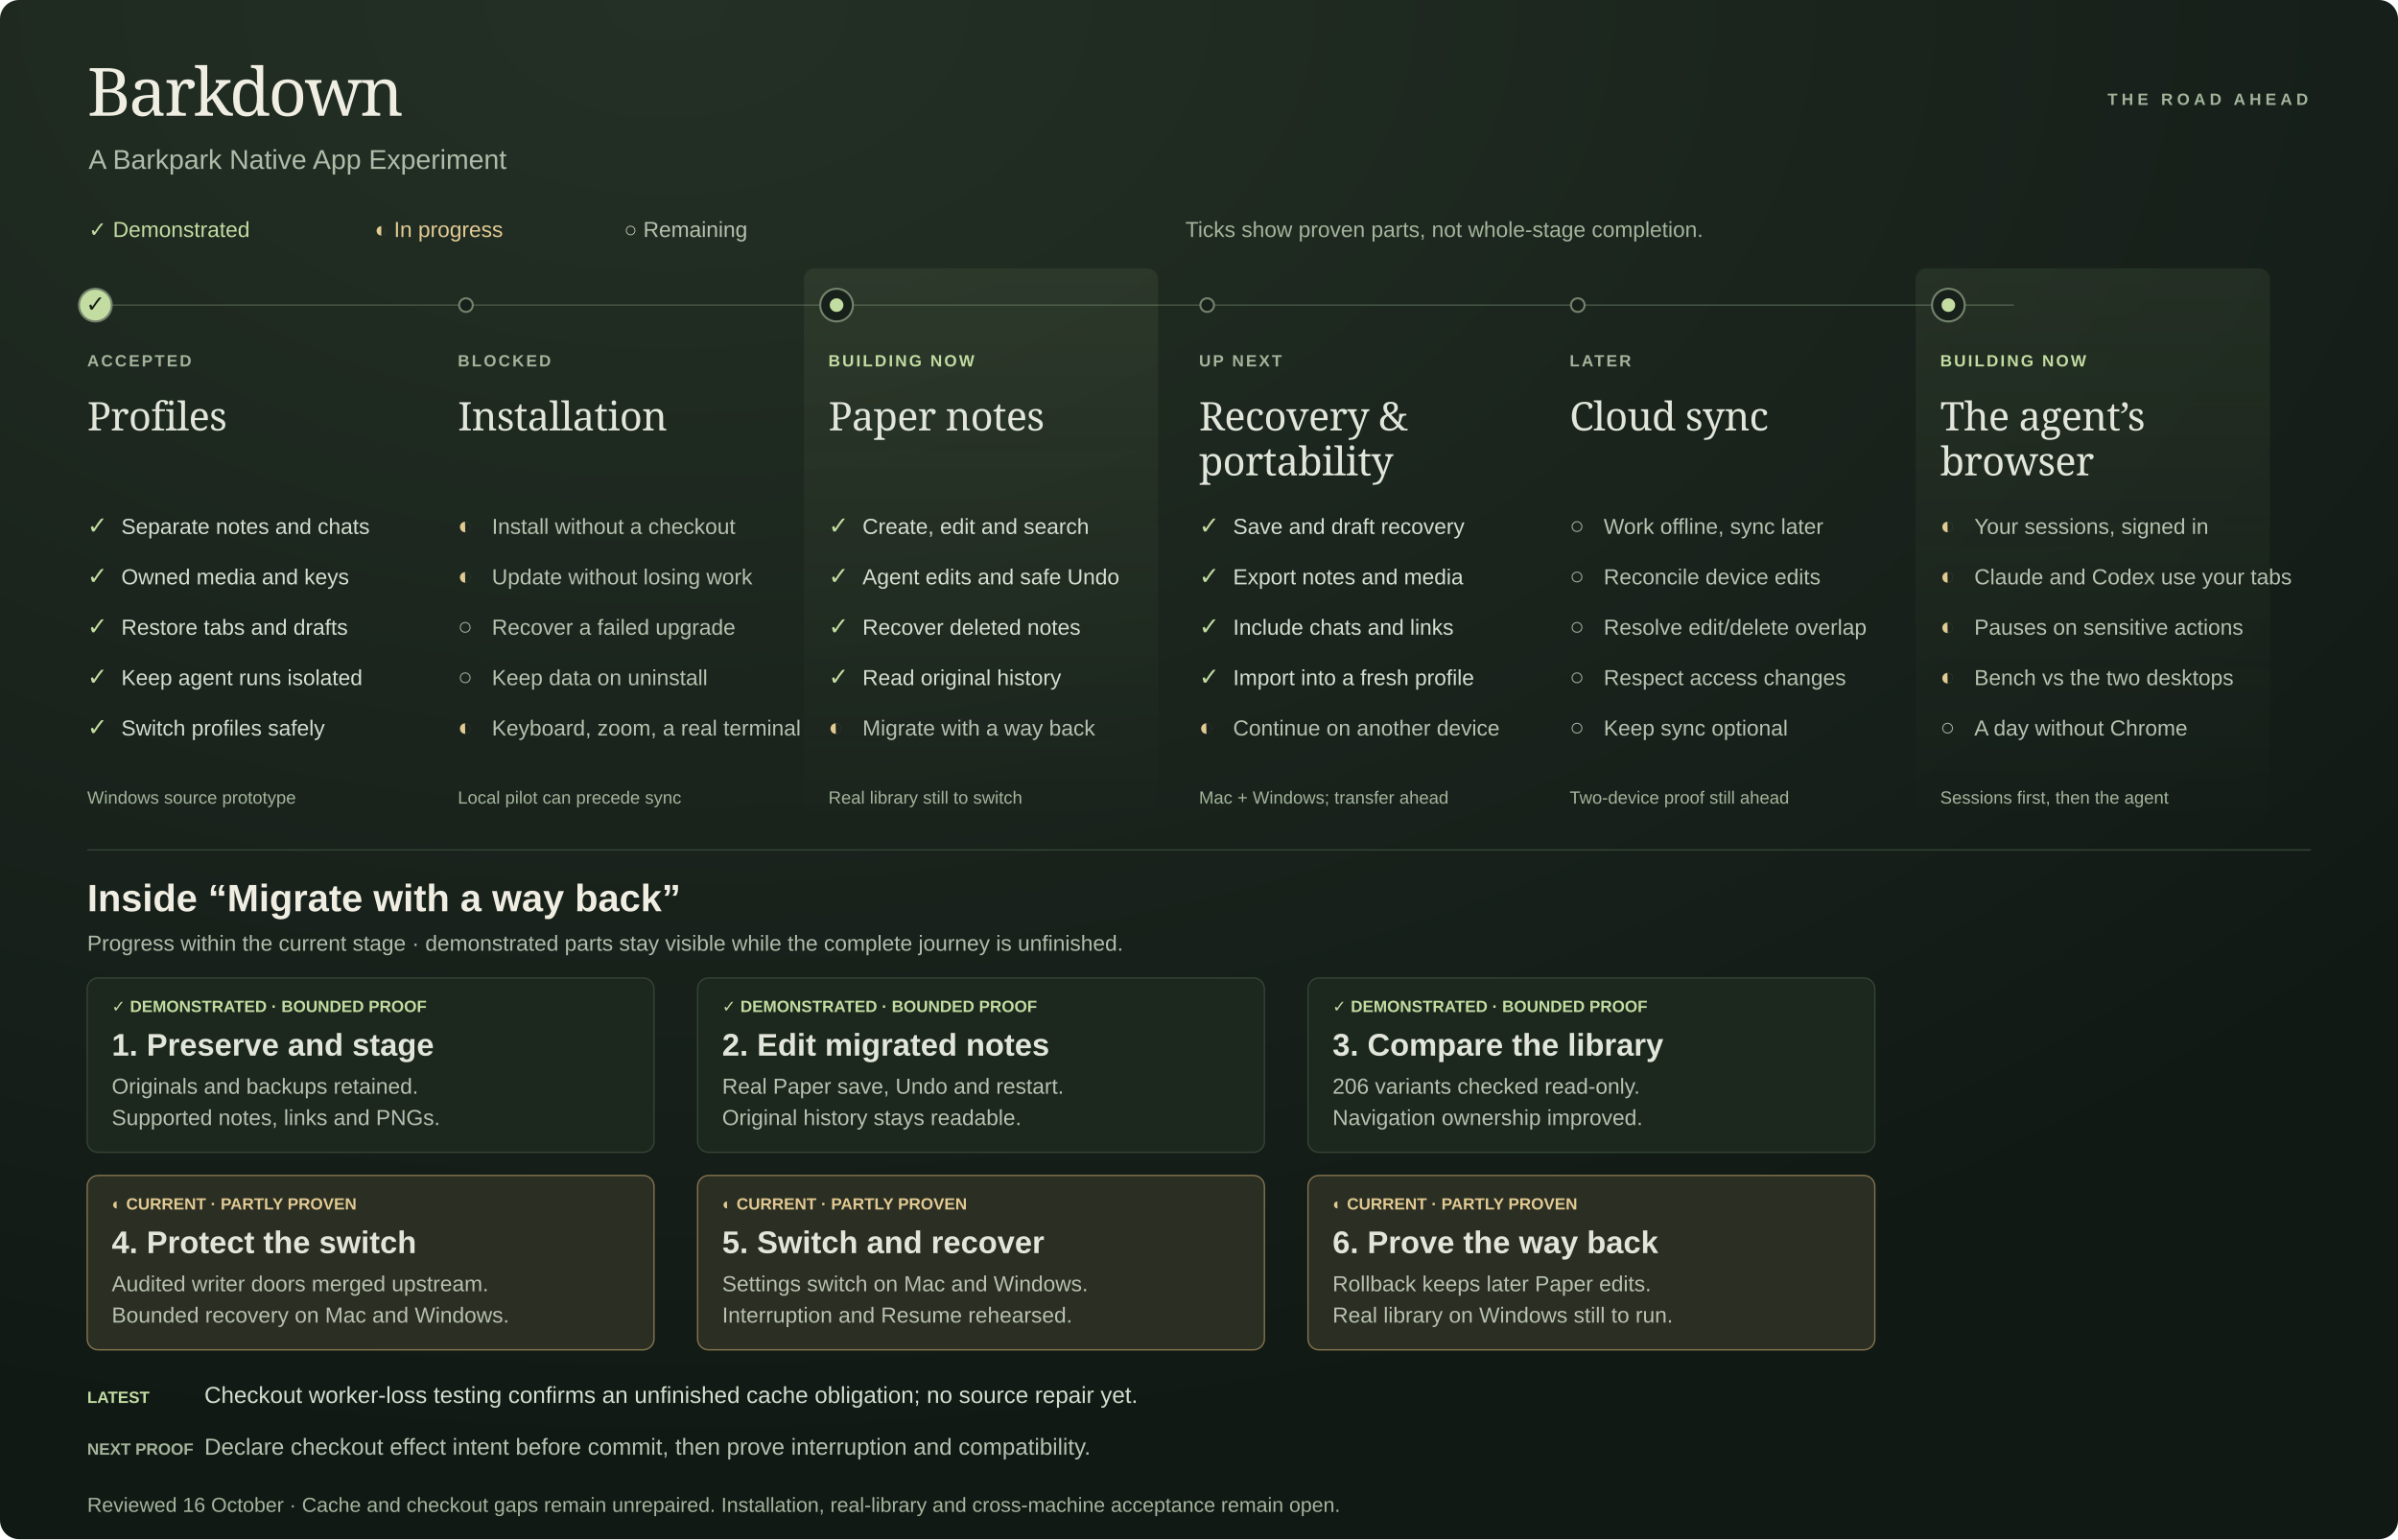
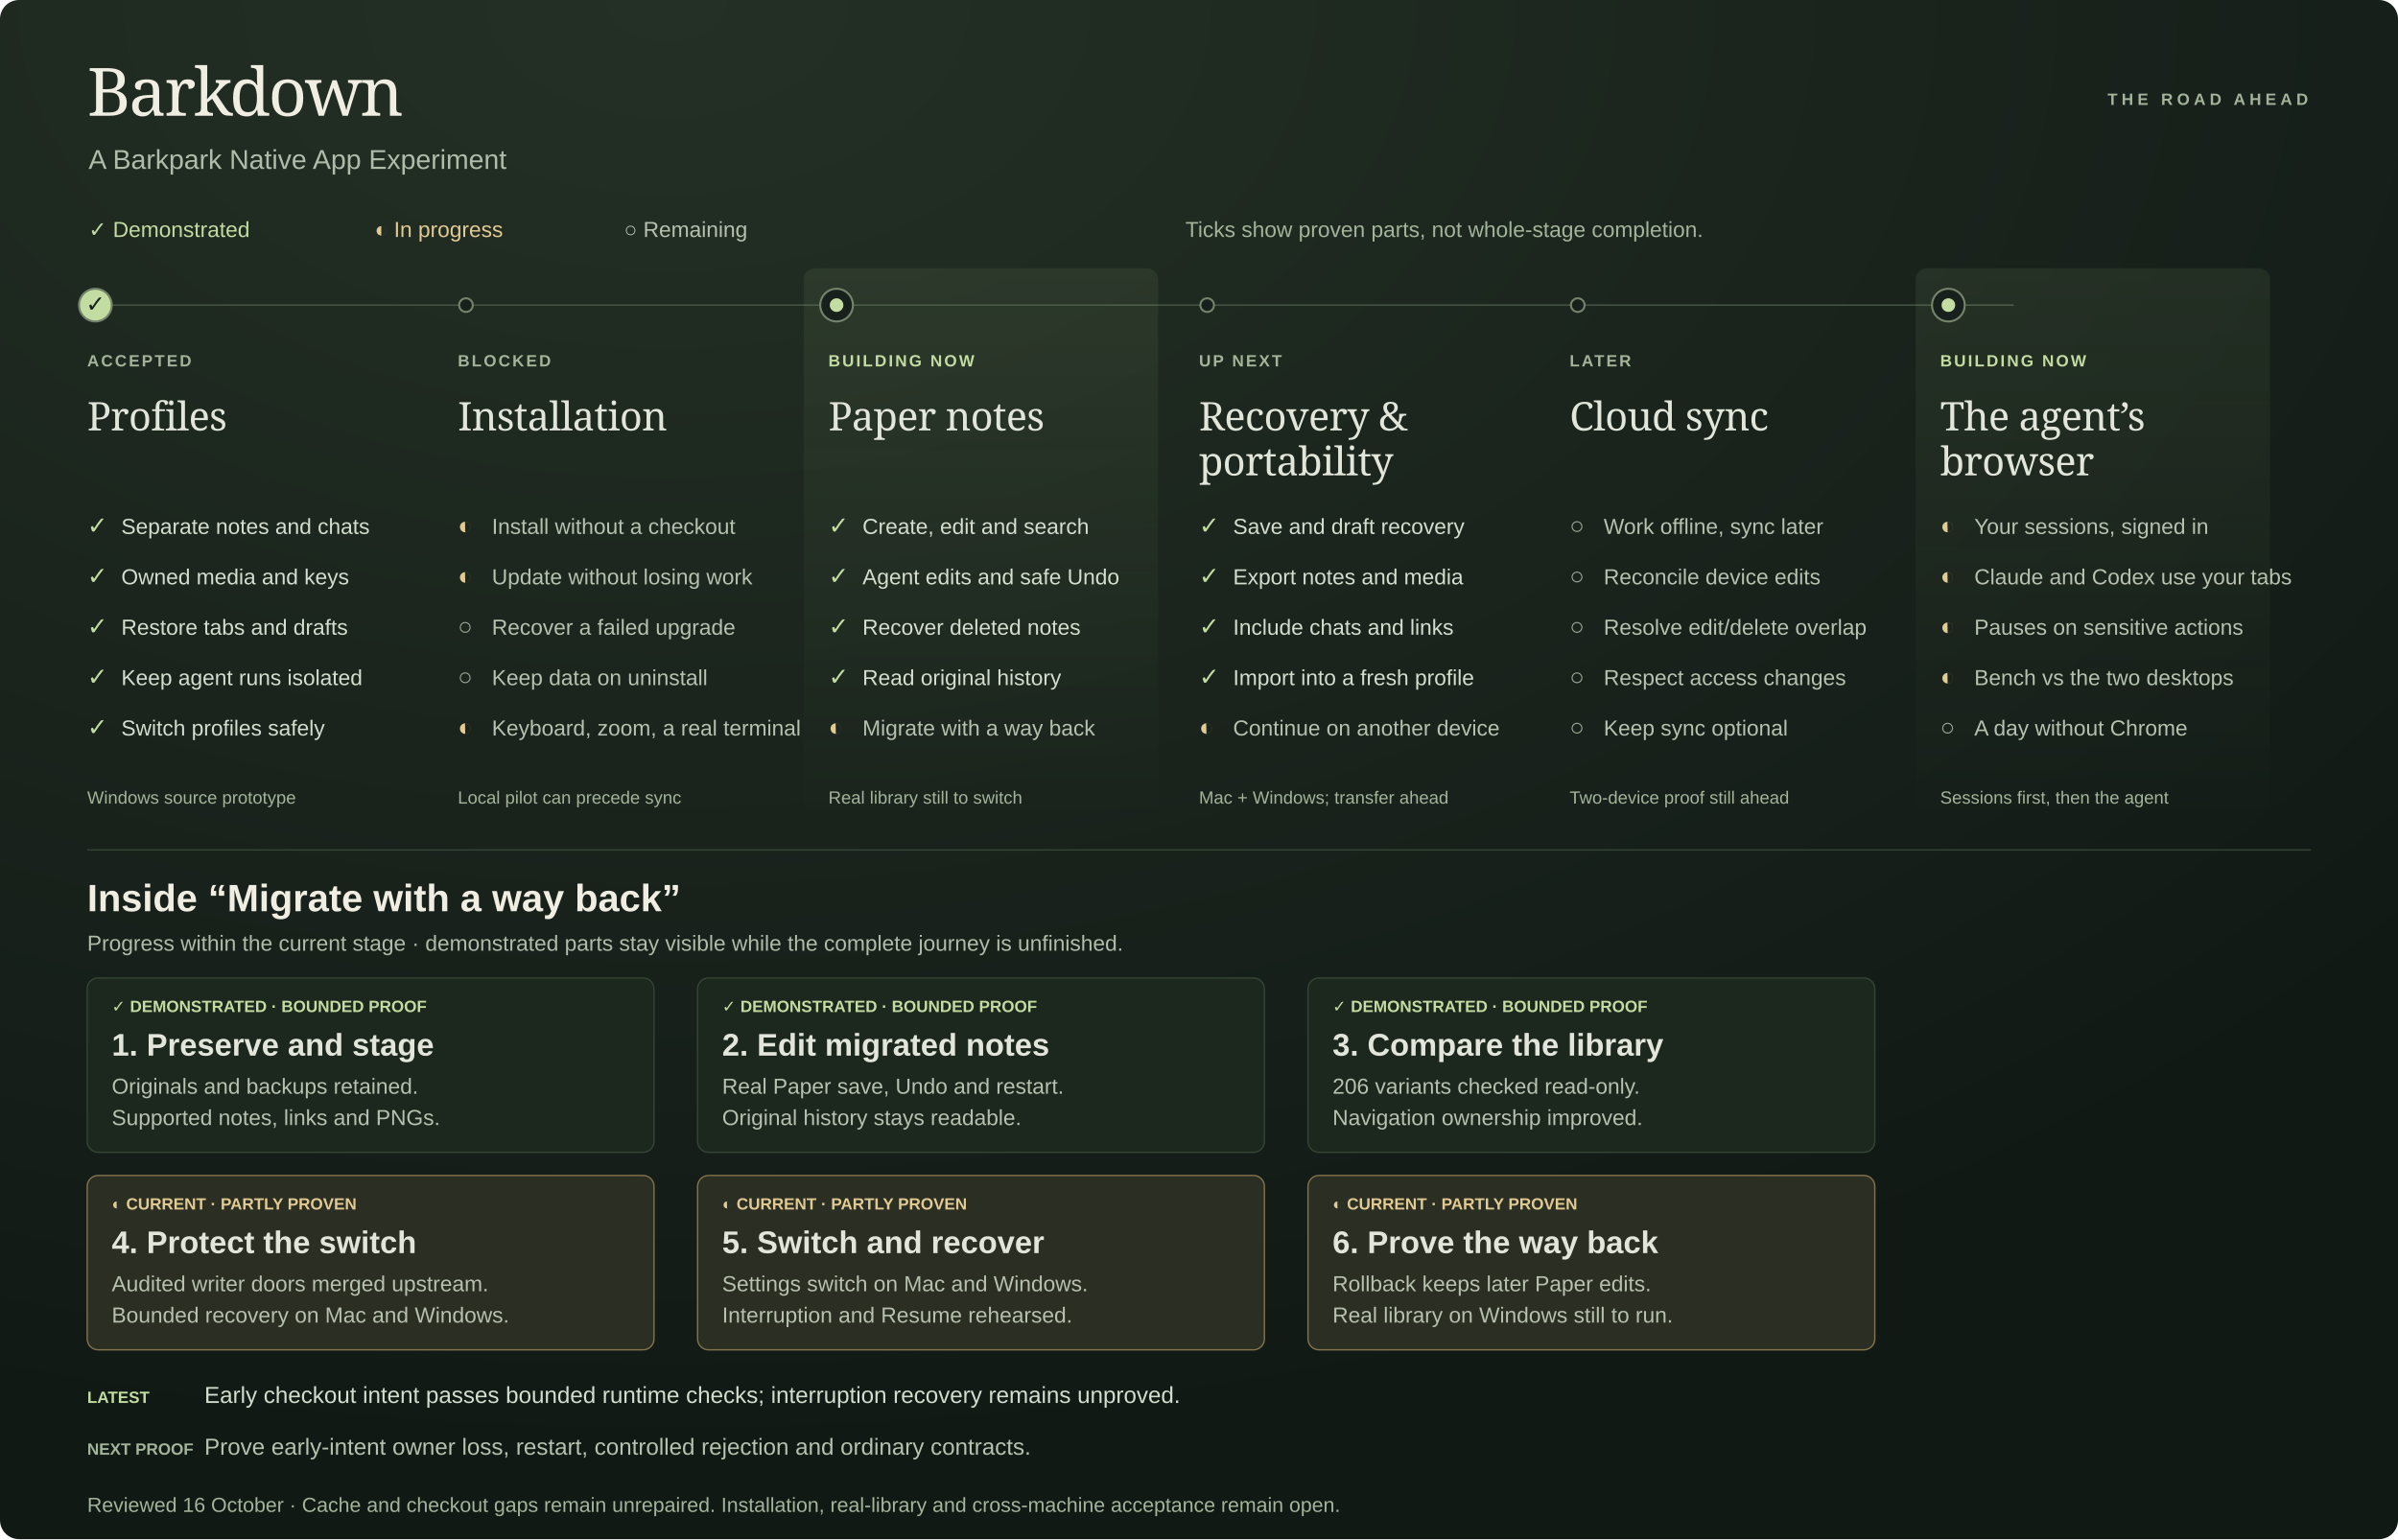
<svg xmlns="http://www.w3.org/2000/svg" width="1760" height="1130" viewBox="0 0 1760 1130" role="img" aria-labelledby="title desc">
  <defs>
    <radialGradient id="background" cx="28%" cy="0%" r="95%">
      <stop stop-color="#243025" />
      <stop offset="1" stop-color="#111915" />
    </radialGradient>
    <linearGradient id="focus" x2="0" y2="1">
      <stop stop-color="#a9c787" stop-opacity=".09" />
      <stop offset="1" stop-color="#a9c787" stop-opacity="0" />
    </linearGradient>
  </defs>
  <g font-family="Segoe UI, Arial, sans-serif">
    <rect width="1760" height="1130" rx="14" fill="url(#background)" />
    <text x="64" y="85" font-family="Georgia, serif" font-size="49" letter-spacing="-1.5" fill="#f0eee2">Barkdown</text>
    <text x="65" y="124" font-size="20" fill="#afbcaa" font-weight="400">A Barkpark Native App Experiment</text>
    <text x="1694" y="77" text-anchor="end" font-size="12" font-weight="600" letter-spacing="3" fill="#a3b49b">THE ROAD AHEAD</text>
    <text x="65" y="174" font-size="16" fill="#c2dca1" font-weight="400">✓  Demonstrated</text>
    <text x="275" y="174" font-size="16" fill="#e2ca93" font-weight="400">◐  In progress</text>
    <text x="458" y="174" font-size="16" fill="#b6c1af" font-weight="400">○  Remaining</text>
    <text x="870" y="174" font-size="16" fill="#a3b49b" font-weight="400">Ticks show proven parts, not whole-stage completion.</text>
    <path d="M70 224H1478" stroke="#475747" stroke-width="1" />
    <g data-phase="P1">
      <circle cx="70" cy="224" r="12" fill="#c2dca1" stroke="#73836c" stroke-width="1.5" />
      <text x="63" y="229" font-size="17" fill="#17201a" font-weight="600">✓</text>
      <text x="64" y="269" font-size="12" letter-spacing="1.5" font-weight="600" fill="#a3b49b">ACCEPTED</text>
      <text x="64" y="316" dy="0" font-family="Georgia, serif" font-size="29" letter-spacing="-.4" fill="#e2e6da">Profiles</text>
      <text x="64" y="392" font-size="18" fill="#c2dca1" font-weight="600">✓</text>
      <text x="89" y="392" font-size="16" fill="#d4ddce" font-weight="400">Separate notes and chats</text>
      <text x="64" y="429" font-size="18" fill="#c2dca1" font-weight="600">✓</text>
      <text x="89" y="429" font-size="16" fill="#d4ddce" font-weight="400">Owned media and keys</text>
      <text x="64" y="466" font-size="18" fill="#c2dca1" font-weight="600">✓</text>
      <text x="89" y="466" font-size="16" fill="#d4ddce" font-weight="400">Restore tabs and drafts</text>
      <text x="64" y="503" font-size="18" fill="#c2dca1" font-weight="600">✓</text>
      <text x="89" y="503" font-size="16" fill="#d4ddce" font-weight="400">Keep agent runs isolated</text>
      <text x="64" y="540" font-size="18" fill="#c2dca1" font-weight="600">✓</text>
      <text x="89" y="540" font-size="16" fill="#d4ddce" font-weight="400">Switch profiles safely</text>
      <text x="64" y="590" font-size="13" fill="#a3b49b" font-weight="400">Windows source prototype</text>
    </g>
    <g data-phase="P5">
      <circle cx="342" cy="224" r="5" fill="#17201a" stroke="#73836c" stroke-width="1.5" />
      <text x="336" y="269" font-size="12" letter-spacing="1.5" font-weight="600" fill="#a3b49b">BLOCKED</text>
      <text x="336" y="316" dy="0" font-family="Georgia, serif" font-size="29" letter-spacing="-.4" fill="#e2e6da">Installation</text>
      <text x="336" y="392" font-size="18" fill="#e2ca93" font-weight="600">◐</text>
      <text x="361" y="392" font-size="16" fill="#b6c1af" font-weight="400">Install without a checkout</text>
      <text x="336" y="429" font-size="18" fill="#e2ca93" font-weight="600">◐</text>
      <text x="361" y="429" font-size="16" fill="#b6c1af" font-weight="400">Update without losing work</text>
      <text x="336" y="466" font-size="18" fill="#9fac99" font-weight="600">○</text>
      <text x="361" y="466" font-size="16" fill="#b6c1af" font-weight="400">Recover a failed upgrade</text>
      <text x="336" y="503" font-size="18" fill="#9fac99" font-weight="600">○</text>
      <text x="361" y="503" font-size="16" fill="#b6c1af" font-weight="400">Keep data on uninstall</text>
      <text x="336" y="540" font-size="18" fill="#e2ca93" font-weight="600">◐</text>
      <text x="361" y="540" font-size="16" fill="#b6c1af" font-weight="400">Keyboard, zoom, a real terminal</text>
      <text x="336" y="590" font-size="13" fill="#a3b49b" font-weight="400">Local pilot can precede sync</text>
    </g>
    <g data-phase="P2">
      <rect x="590" y="197" width="260" height="410" rx="8" fill="url(#focus)" />
      <circle cx="614" cy="224" r="12" fill="#17201a" stroke="#73836c" stroke-width="1.5" />
      <circle cx="614" cy="224" r="5" fill="#c2dca1" />
      <text x="608" y="269" font-size="12" letter-spacing="1.5" font-weight="600" fill="#c2dca1">BUILDING NOW</text>
      <text x="608" y="316" dy="0" font-family="Georgia, serif" font-size="29" letter-spacing="-.4" fill="#e2e6da">Paper notes</text>
      <text x="608" y="392" font-size="18" fill="#c2dca1" font-weight="600">✓</text>
      <text x="633" y="392" font-size="16" fill="#d4ddce" font-weight="400">Create, edit and search</text>
      <text x="608" y="429" font-size="18" fill="#c2dca1" font-weight="600">✓</text>
      <text x="633" y="429" font-size="16" fill="#d4ddce" font-weight="400">Agent edits and safe Undo</text>
      <text x="608" y="466" font-size="18" fill="#c2dca1" font-weight="600">✓</text>
      <text x="633" y="466" font-size="16" fill="#d4ddce" font-weight="400">Recover deleted notes</text>
      <text x="608" y="503" font-size="18" fill="#c2dca1" font-weight="600">✓</text>
      <text x="633" y="503" font-size="16" fill="#d4ddce" font-weight="400">Read original history</text>
      <text x="608" y="540" font-size="18" fill="#e2ca93" font-weight="600">◐</text>
      <text x="633" y="540" font-size="16" fill="#b6c1af" font-weight="400">Migrate with a way back</text>
      <text x="608" y="590" font-size="13" fill="#a3b49b" font-weight="400">Real library still to switch</text>
    </g>
    <g data-phase="P3">
      <circle cx="886" cy="224" r="5" fill="#17201a" stroke="#73836c" stroke-width="1.5" />
      <text x="880" y="269" font-size="12" letter-spacing="1.5" font-weight="600" fill="#a3b49b">UP NEXT</text>
      <text x="880" y="316" dy="0" font-family="Georgia, serif" font-size="29" letter-spacing="-.4" fill="#e2e6da">Recovery &amp;</text>
      <text x="880" y="316" dy="33" font-family="Georgia, serif" font-size="29" letter-spacing="-.4" fill="#e2e6da">portability</text>
      <text x="880" y="392" font-size="18" fill="#c2dca1" font-weight="600">✓</text>
      <text x="905" y="392" font-size="16" fill="#d4ddce" font-weight="400">Save and draft recovery</text>
      <text x="880" y="429" font-size="18" fill="#c2dca1" font-weight="600">✓</text>
      <text x="905" y="429" font-size="16" fill="#d4ddce" font-weight="400">Export notes and media</text>
      <text x="880" y="466" font-size="18" fill="#c2dca1" font-weight="600">✓</text>
      <text x="905" y="466" font-size="16" fill="#d4ddce" font-weight="400">Include chats and links</text>
      <text x="880" y="503" font-size="18" fill="#c2dca1" font-weight="600">✓</text>
      <text x="905" y="503" font-size="16" fill="#d4ddce" font-weight="400">Import into a fresh profile</text>
      <text x="880" y="540" font-size="18" fill="#e2ca93" font-weight="600">◐</text>
      <text x="905" y="540" font-size="16" fill="#b6c1af" font-weight="400">Continue on another device</text>
      <text x="880" y="590" font-size="13" fill="#a3b49b" font-weight="400">Mac + Windows; transfer ahead</text>
    </g>
    <g data-phase="P4">
      <circle cx="1158" cy="224" r="5" fill="#17201a" stroke="#73836c" stroke-width="1.5" />
      <text x="1152" y="269" font-size="12" letter-spacing="1.5" font-weight="600" fill="#a3b49b">LATER</text>
      <text x="1152" y="316" dy="0" font-family="Georgia, serif" font-size="29" letter-spacing="-.4" fill="#e2e6da">Cloud sync</text>
      <text x="1152" y="392" font-size="18" fill="#9fac99" font-weight="600">○</text>
      <text x="1177" y="392" font-size="16" fill="#b6c1af" font-weight="400">Work offline, sync later</text>
      <text x="1152" y="429" font-size="18" fill="#9fac99" font-weight="600">○</text>
      <text x="1177" y="429" font-size="16" fill="#b6c1af" font-weight="400">Reconcile device edits</text>
      <text x="1152" y="466" font-size="18" fill="#9fac99" font-weight="600">○</text>
      <text x="1177" y="466" font-size="16" fill="#b6c1af" font-weight="400">Resolve edit/delete overlap</text>
      <text x="1152" y="503" font-size="18" fill="#9fac99" font-weight="600">○</text>
      <text x="1177" y="503" font-size="16" fill="#b6c1af" font-weight="400">Respect access changes</text>
      <text x="1152" y="540" font-size="18" fill="#9fac99" font-weight="600">○</text>
      <text x="1177" y="540" font-size="16" fill="#b6c1af" font-weight="400">Keep sync optional</text>
      <text x="1152" y="590" font-size="13" fill="#a3b49b" font-weight="400">Two-device proof still ahead</text>
    </g>
    <g data-phase="P6">
      <rect x="1406" y="197" width="260" height="410" rx="8" fill="url(#focus)" />
      <circle cx="1430" cy="224" r="12" fill="#17201a" stroke="#73836c" stroke-width="1.5" />
      <circle cx="1430" cy="224" r="5" fill="#c2dca1" />
      <text x="1424" y="269" font-size="12" letter-spacing="1.5" font-weight="600" fill="#c2dca1">BUILDING NOW</text>
      <text x="1424" y="316" dy="0" font-family="Georgia, serif" font-size="29" letter-spacing="-.4" fill="#e2e6da">The agent’s</text>
      <text x="1424" y="316" dy="33" font-family="Georgia, serif" font-size="29" letter-spacing="-.4" fill="#e2e6da">browser</text>
      <text x="1424" y="392" font-size="18" fill="#e2ca93" font-weight="600">◐</text>
      <text x="1449" y="392" font-size="16" fill="#b6c1af" font-weight="400">Your sessions, signed in</text>
      <text x="1424" y="429" font-size="18" fill="#e2ca93" font-weight="600">◐</text>
      <text x="1449" y="429" font-size="16" fill="#b6c1af" font-weight="400">Claude and Codex use your tabs</text>
      <text x="1424" y="466" font-size="18" fill="#e2ca93" font-weight="600">◐</text>
      <text x="1449" y="466" font-size="16" fill="#b6c1af" font-weight="400">Pauses on sensitive actions</text>
      <text x="1424" y="503" font-size="18" fill="#e2ca93" font-weight="600">◐</text>
      <text x="1449" y="503" font-size="16" fill="#b6c1af" font-weight="400">Bench vs the two desktops</text>
      <text x="1424" y="540" font-size="18" fill="#9fac99" font-weight="600">○</text>
      <text x="1449" y="540" font-size="16" fill="#b6c1af" font-weight="400">A day without Chrome</text>
      <text x="1424" y="590" font-size="13" fill="#a3b49b" font-weight="400">Sessions first, then the agent</text>
    </g>
    <path d="M64 624H1696" stroke="#344435" />
    <text x="64" y="669" font-size="28" fill="#f0eee2" font-weight="600">Inside “Migrate with a way back”</text>
    <text x="64" y="698" font-size="16" fill="#afbcaa" font-weight="400">Progress within the current stage · demonstrated parts stay visible while the complete journey is unfinished.</text>
    <g data-migration-step="1">
      <rect x="64" y="718" width="416" height="128" rx="8" fill="#1c271e" stroke="#344435" />
      <text x="82" y="743" font-size="12" fill="#c2dca1" font-weight="600">✓  DEMONSTRATED · BOUNDED PROOF</text>
      <text x="82" y="775" font-size="23" fill="#e2e6da" font-weight="600">1. Preserve and stage</text>
      <text x="82" y="803" font-size="16" fill="#b6c1af" font-weight="400">Originals and backups retained.</text>
      <text x="82" y="826" font-size="16" fill="#b6c1af" font-weight="400">Supported notes, links and PNGs.</text>
    </g>
    <g data-migration-step="2">
      <rect x="512" y="718" width="416" height="128" rx="8" fill="#1c271e" stroke="#344435" />
      <text x="530" y="743" font-size="12" fill="#c2dca1" font-weight="600">✓  DEMONSTRATED · BOUNDED PROOF</text>
      <text x="530" y="775" font-size="23" fill="#e2e6da" font-weight="600">2. Edit migrated notes</text>
      <text x="530" y="803" font-size="16" fill="#b6c1af" font-weight="400">Real Paper save, Undo and restart.</text>
      <text x="530" y="826" font-size="16" fill="#b6c1af" font-weight="400">Original history stays readable.</text>
    </g>
    <g data-migration-step="3">
      <rect x="960" y="718" width="416" height="128" rx="8" fill="#1c271e" stroke="#344435" />
      <text x="978" y="743" font-size="12" fill="#c2dca1" font-weight="600">✓  DEMONSTRATED · BOUNDED PROOF</text>
      <text x="978" y="775" font-size="23" fill="#e2e6da" font-weight="600">3. Compare the library</text>
      <text x="978" y="803" font-size="16" fill="#b6c1af" font-weight="400">206 variants checked read-only.</text>
      <text x="978" y="826" font-size="16" fill="#b6c1af" font-weight="400">Navigation ownership improved.</text>
    </g>
    <g data-migration-step="4">
      <rect x="64" y="863" width="416" height="128" rx="8" fill="#2b2e22" stroke="#82734e" />
      <text x="82" y="888" font-size="12" fill="#e2ca93" font-weight="600">◐  CURRENT · PARTLY PROVEN</text>
      <text x="82" y="920" font-size="23" fill="#e2e6da" font-weight="600">4. Protect the switch</text>
      <text x="82" y="948" font-size="16" fill="#b6c1af" font-weight="400">Audited writer doors merged upstream.</text>
      <text x="82" y="971" font-size="16" fill="#b6c1af" font-weight="400">Bounded recovery on Mac and Windows.</text>
    </g>
    <g data-migration-step="5">
      <rect x="512" y="863" width="416" height="128" rx="8" fill="#2b2e22" stroke="#82734e" />
      <text x="530" y="888" font-size="12" fill="#e2ca93" font-weight="600">◐  CURRENT · PARTLY PROVEN</text>
      <text x="530" y="920" font-size="23" fill="#e2e6da" font-weight="600">5. Switch and recover</text>
      <text x="530" y="948" font-size="16" fill="#b6c1af" font-weight="400">Settings switch on Mac and Windows.</text>
      <text x="530" y="971" font-size="16" fill="#b6c1af" font-weight="400">Interruption and Resume rehearsed.</text>
    </g>
    <g data-migration-step="6">
      <rect x="960" y="863" width="416" height="128" rx="8" fill="#2b2e22" stroke="#82734e" />
      <text x="978" y="888" font-size="12" fill="#e2ca93" font-weight="600">◐  CURRENT · PARTLY PROVEN</text>
      <text x="978" y="920" font-size="23" fill="#e2e6da" font-weight="600">6. Prove the way back</text>
      <text x="978" y="948" font-size="16" fill="#b6c1af" font-weight="400">Rollback keeps later Paper edits.</text>
      <text x="978" y="971" font-size="16" fill="#b6c1af" font-weight="400">Real library on Windows still to run.</text>
    </g>
    <text x="64" y="1030" font-size="12" fill="#c2dca1" font-weight="600">LATEST</text>
-     <text x="150" y="1030" font-size="17" fill="#d4ddce" font-weight="400">Checkout worker-loss testing confirms an unfinished cache obligation; no source repair yet.</text>
+     <text x="150" y="1030" font-size="17" fill="#d4ddce" font-weight="400">Early checkout intent passes bounded runtime checks; interruption recovery remains unproved.</text>
    <text x="64" y="1068" font-size="12" fill="#a3b49b" font-weight="600">NEXT PROOF</text>
-     <text x="150" y="1068" font-size="17" fill="#b6c1af" font-weight="400">Declare checkout effect intent before commit, then prove interruption and compatibility.</text>
+     <text x="150" y="1068" font-size="17" fill="#b6c1af" font-weight="400">Prove early-intent owner loss, restart, controlled rejection and ordinary contracts.</text>
    <text x="64" y="1110" font-size="15" fill="#a3b49b" font-weight="400">Reviewed 16 October · Cache and checkout gaps remain unrepaired. Installation, real-library and cross-machine acceptance remain open.</text>
  </g>
</svg>
